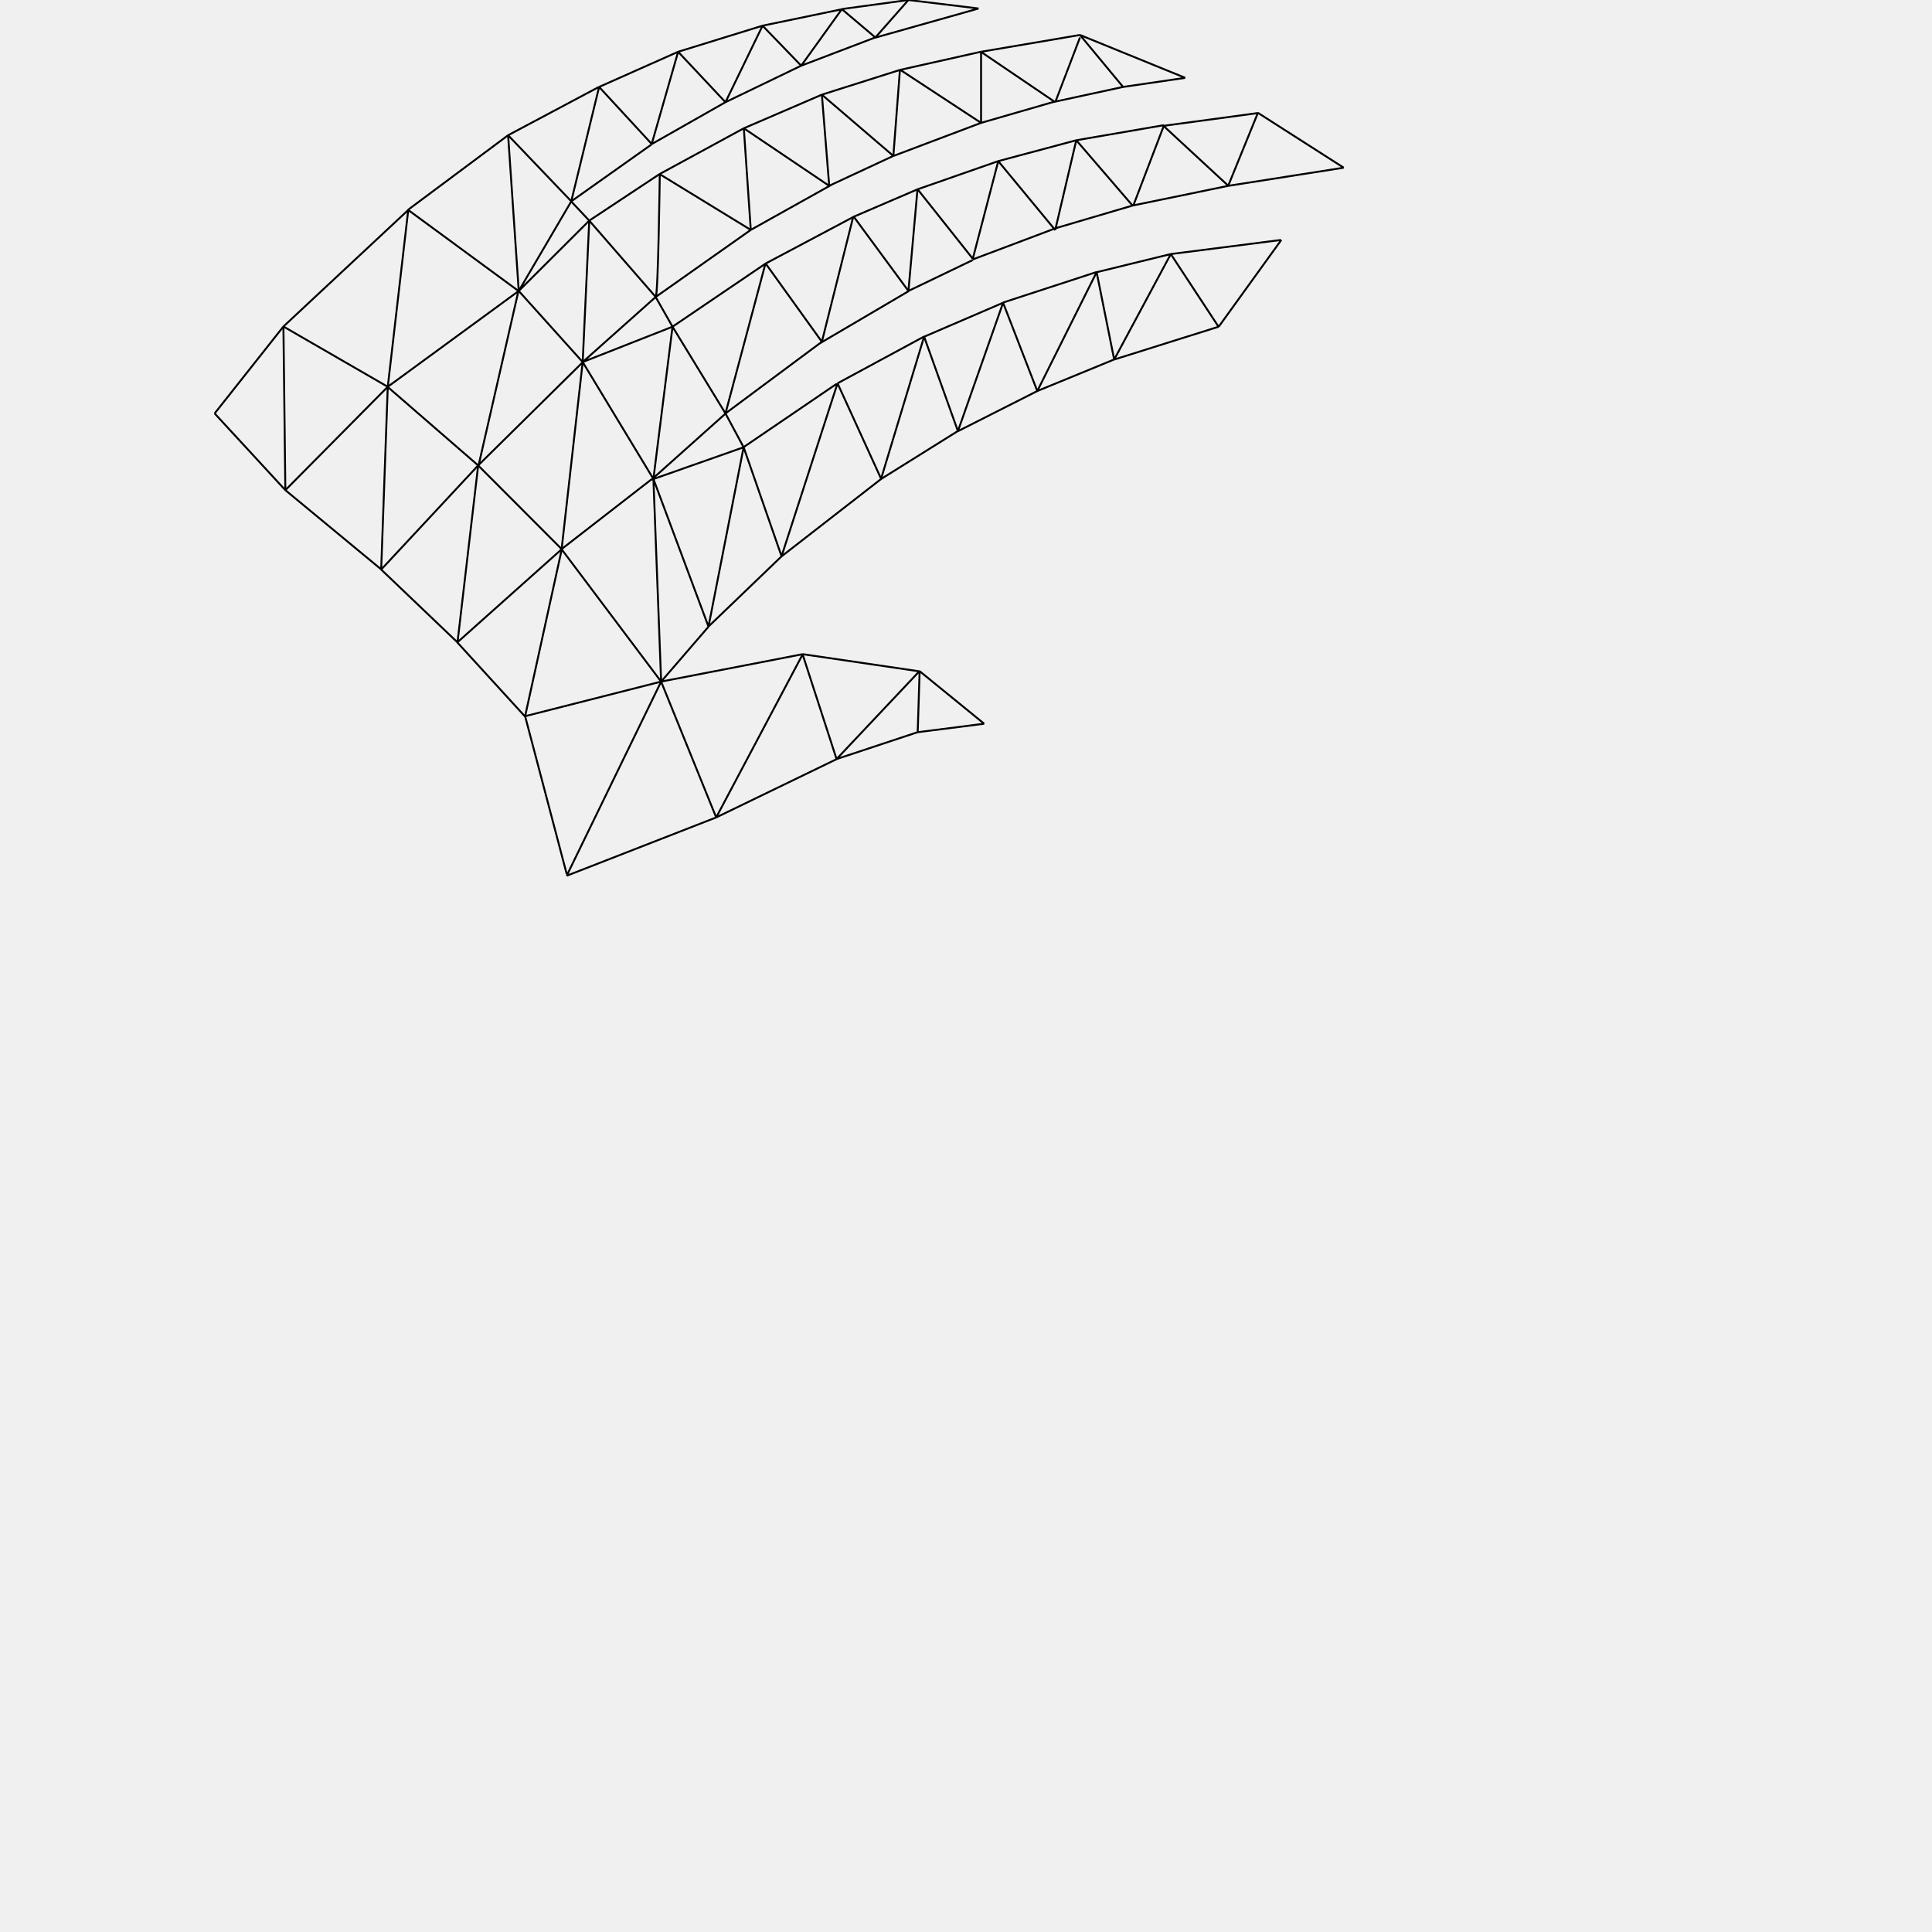
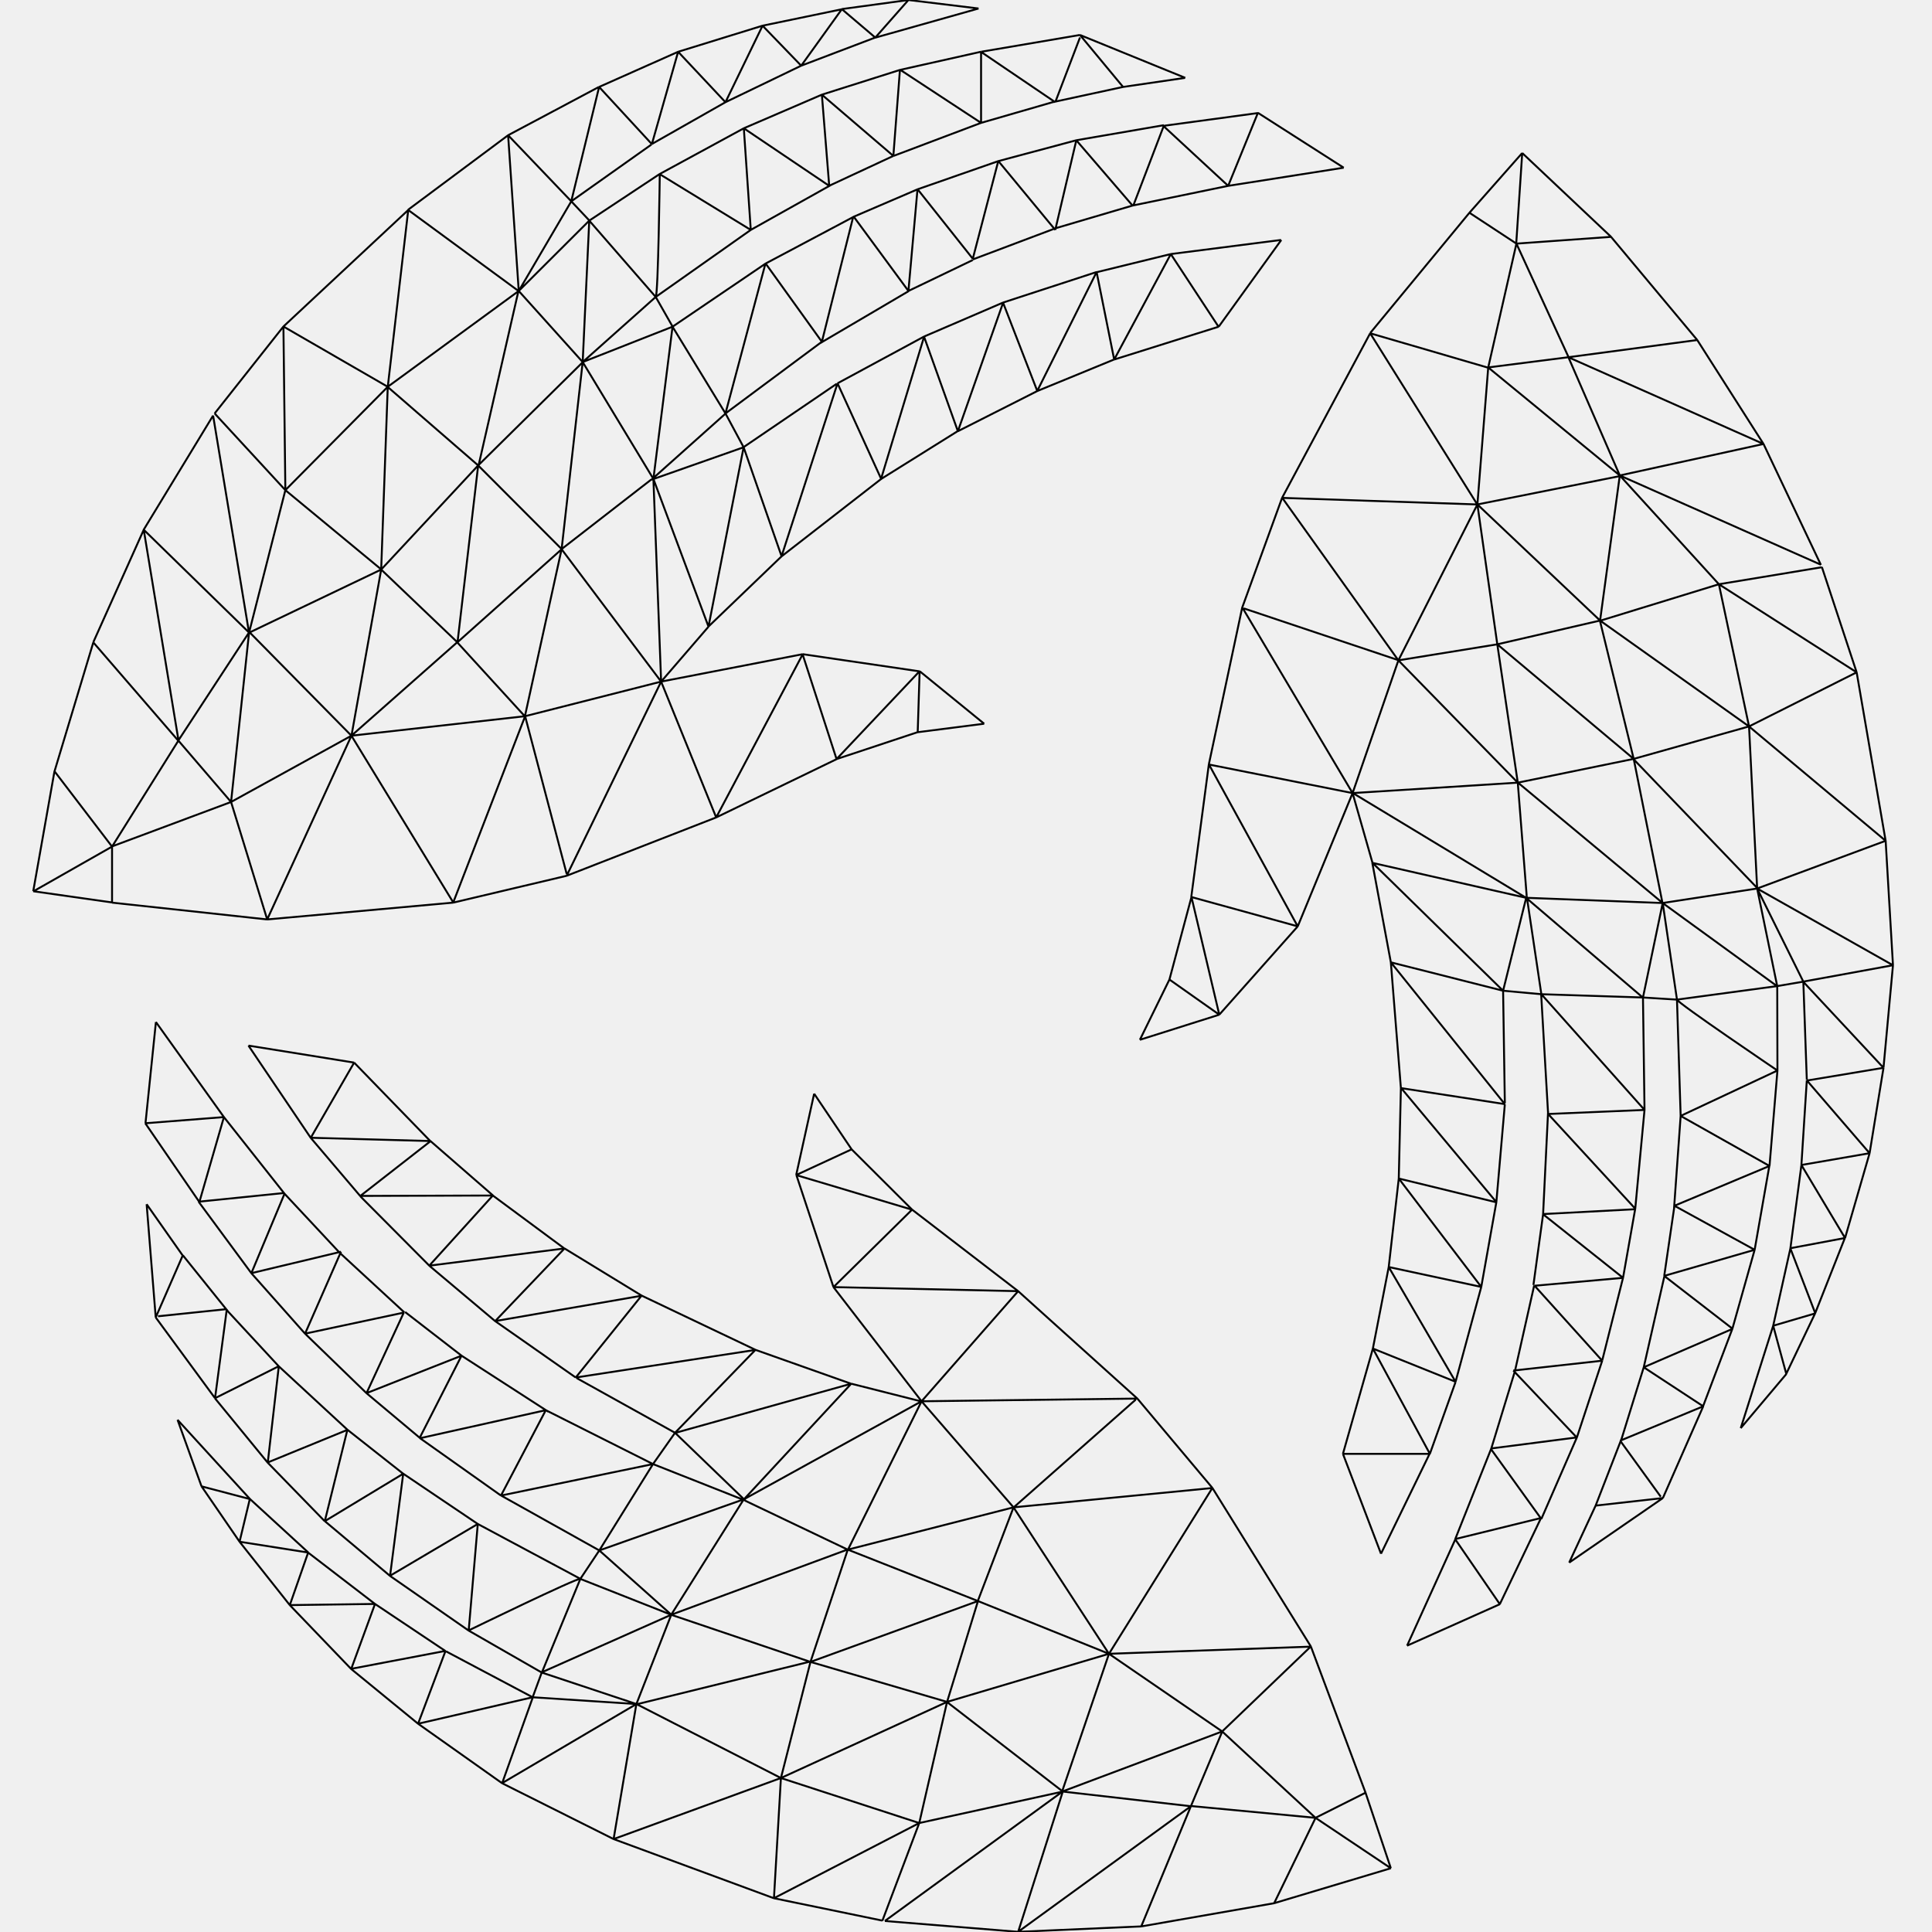
<svg xmlns="http://www.w3.org/2000/svg" version="1.1" id="Layer_1" x="0px" y="0px" viewBox="0 0 1000 1000" style="enable-background:new 0 0 1000 1000;" xml:space="preserve">
  <style type="text/css">
	.st0{fill:#FFFFFF;stroke:#000000;stroke-miterlimit:10;}
</style>
-   <path class="st0" d="M613.4,40.3L581.3,45 M581.3,45l-36.5,7.9 M544.8,52.9l-37,10.7 M581.3,45L559,18.1 M559,18.1l54.5,22.2   M546.2,52.9L559,19.4 M559,18.1l-51.2,8.7 M546.2,52.9l-38.5-26.1 M507.8,26.8v36.8 M507.8,63.6l-41.9-27.5 M465.8,36.2l41.9-9.4   M507.8,63.6l-45.3,17.1 M465.8,36.2l-3.4,44.5 M425.4,49l37,31.7 M425.4,49l40.4-12.8 M462.4,80.7l-33.3,15.5 M429.2,96.2L425.4,49   M425.4,49L385,66.4 M385,66.4l44.2,29.8 M388.6,119l41.7-23.3 M388.6,119L385,66.4 M385,66.4l-43.6,23.7 M388.6,119l-47.2-28.9   M339.4,153.7c1.3-1,2.1-63.6,2.1-63.6 M339.4,153.7l49.2-34.7 M341.4,90.1L305,114.2 M339.4,153.7L305,114.2 M348.1,169.1  l27.4,44.9 M375.5,214l20.7-77.6 M396.3,136.4l29.1,40.5 M425.4,176.9L375.5,214 M348.1,169.1l48.2-32.7 M396.3,136.4l45.4-24.1   M441.6,112.3l-16.2,64.6 M424.2,177.8l46.1-27.1 M442,112.3l28.2,38.3 M470.2,150.6l4.7-52.7 M503.5,133.9l-28.6-36 M470.2,150.6  l33.3-16 M441.6,112.3L474.9,98 M474.9,98l41.8-14.6 M516.7,83.4l-13.2,50.6 M503.5,134.3l42.7-16.1 M516.7,83.4l29.5,35.7   M546.2,119l10.9-46.5 M557.1,72.6l29.1,33.8 M586.2,106.4l-39.7,11.7 M516.7,83.4l40.4-10.8 M557.1,72.6l45.3-7.8 M602.5,64.8  l-15.9,41.6 M586.2,106.4l49.5-10.2 M602.5,65.4l33.3,30.8 M635.7,96.2l15.4-37.8 M651.1,58.4l44.4,28.4 M695.5,86.8l-59.8,9.4   M602.5,65.1l48.7-6.6 M384.9,231.5l19.7,56.6 M404.5,288l29-89.6 M433.5,198.4l22.6,49.5 M455.9,248.3l22.4-74 M478.3,174.2  l17.5,48.9 M495.8,223.2l23.4-66.5 M519.2,156.7l17.7,45.7 M536.9,202.4l30.7-61.5 M567.6,140.8l9.1,45.3 M576.7,186.1l29.3-54.6   M606,131.5l24.7,37.6 M630.8,169.1l32.4-44.9 M663.1,124.2l-57.1,7.3 M606,131.5l-38.4,9.4 M567.6,140.8l-48.4,15.8 M519.2,156.7  l-40.9,17.6 M478.3,174.2l-44.8,24.2 M433,198.7l-48.2,32.8 M404.5,288l51.6-40.1 M456.1,247.9l39.7-24.8 M495.8,223.2l41.1-20.8   M536.9,202.4l39.7-16.3 M576.7,186.1l54.1-17 M337.2,248.3l47.7-16.8 M263,70l32.6,34.1 M263,70l47-25 M310.1,45l-14.4,59.1   M295.7,104.2l41.5-29.4 M310.1,45l27.3,29.6 M351,26.8l-13.7,47.8 M375.5,52.9L351,26.8 M375.5,52.9l19.2-39.6 M394.7,13.3l20,20.7   M414.7,34l21-29.2 M453.1,19.4L435.7,4.7 M453.1,19.4L470.2,0 M470.2,0l36.3,4.4 M506.5,4.4l-53.5,15.1 M414.7,34l38.3-14.6   M414.7,34l-39.2,18.9 M375.5,52.9l-38.2,21.7 M310.1,45L351,26.8 M351,26.8l43.7-13.5 M394.7,13.3l41-8.5 M435.7,4.7L470.2,0   M337.2,248.3l38.4-34.3 M375.5,214l9.4,17.5 M348.1,169.1l-46.5,18.3 M301.6,187.4l37.8-33.7 M348.1,169.1l-8.7-15.3 M305,114.2  l-36.6,36.5 M268.5,150.6l27.2-46.4 M305,114.2l-9.4-10 M263,70l-51.8,38.6 M211.3,108.7l57.2,42 M268.5,150.6L263,70 M301.6,187.4  l3.4-73.3 M268.5,150.6l33.1,36.8 M301.6,187.4l36.6,60.5 M338.2,247.9l9.9-78.8 M338.2,247.9l28.5,76.4 M404.5,288l-37.8,36.3   M366.7,324.4l18.2-92.9 M366.7,324.4l-24.5,28.4 M342.2,352.8l-51.5-68.5 M290.7,284.2l46.4-36 M247.5,240.9l43.3,43.4   M247.5,240.9l54.1-53.4 M247.5,240.9l-46.8-40.6 M268.5,150.6l-67.8,49.6 M200.7,200.2l-54-31.2 M211.3,108.7L146.7,169   M211.3,108.7l-10.6,91.6 M268.3,150.8l-20.8,91 M301.6,187.4l-10.9,96.8 M338.2,247.9l4,104.9 M200.7,200.2l-53,53.5 M146.7,169  l-35.6,45 M147.7,253.7L111.1,214 M147.7,253.7l49.6,41 M197.3,294.8l50.2-53.9 M197.3,294.8l39.5,37.7 M236.7,332.5l54-48.2   M236.7,332.5l35,38.3 M271.8,370.7l70.4-17.9 M342.2,352.8l28.5,70.3 M370.7,423.1l-77.4,30.2 M293.3,452.3l-21.5-81.6   M370.7,423.1l62.4-30.2 M433,392.9l-17.6-54.3 M415.5,338.6l-73.3,14.2 M415.5,338.6l60.5,8.9 M476,347.4l-1,31.6 M474.9,379  L433,392.9 M474.9,379l34.5-4.4 M509.4,374.6L476,347.4 M146.7,169l1,84.7 M200.7,200.2l-3.4,94.5 M247.5,240.9l-10.7,91.6   M271.8,370.7l19-86.5 M342.2,352.8l-48.9,100.5 M415.5,338.6l-44.8,84.5 M433,392.9l42.9-45.5" />
+   <path class="st0" d="M613.4,40.3L581.3,45 M581.3,45l-36.5,7.9 M544.8,52.9l-37,10.7 M581.3,45L559,18.1 M559,18.1l54.5,22.2   M546.2,52.9L559,19.4 M559,18.1l-51.2,8.7 M546.2,52.9l-38.5-26.1 M507.8,26.8v36.8 M507.8,63.6l-41.9-27.5 M465.8,36.2l41.9-9.4   M507.8,63.6l-45.3,17.1 M462.4,80.7l3.4-44.5 M425.4,49l37,31.7 M425.4,49l40.4-12.8 M462.4,80.7l-33.3,15.5 M429.2,96.2L425.4,49   M425.4,49L385,66.4 M429.2,96.2L385,66.4 M430.2,95.7L388.6,119 M388.6,119L385,66.4 M385,66.4l-43.6,23.7 M388.6,119l-47.2-28.9   M339.4,153.7c1.3-1,2.1-63.6,2.1-63.6 M339.4,153.7l49.2-34.7 M341.4,90.1L305,114.2 M339.4,153.7L305,114.2 M348.1,169.1  l27.4,44.9 M375.5,214l20.7-77.6 M396.3,136.4l29.1,40.5 M375.5,214l49.9-37.1 M348.1,169.1l48.2-32.7 M396.3,136.4l45.4-24.1   M441.6,112.3l-16.2,64.6 M424.2,177.8l46.1-27.1 M442,112.3l28.2,38.3 M470.2,150.6l4.7-52.7 M503.5,133.9l-28.6-36 M470.2,150.6  l33.3-16 M441.6,112.3L474.9,98 M474.9,98l41.8-14.6 M516.7,83.4l-13.2,50.6 M503.5,134.3l42.7-16.1 M546.2,119l-29.5-35.7   M557.1,72.6L546.2,119 M586.2,106.4l-29.1-33.8 M586.2,106.4l-39.7,11.7 M516.7,83.4l40.4-10.8 M557.1,72.6l45.3-7.8 M586.6,106.4  l15.9-41.6 M586.2,106.4l49.5-10.2 M635.7,96.2l-33.3-30.8 M635.7,96.2l15.4-37.8 M651.1,58.4l44.4,28.4 M695.5,86.8l-59.8,9.4   M602.5,65.1l48.7-6.6 M384.9,231.5l19.7,56.6 M404.5,288l29-89.6 M433.5,198.4l22.6,49.5 M455.9,248.3l22.4-74 M495.8,223.2  l-17.5-48.9 M519.2,156.7l-23.4,66.5 M536.9,202.4l-17.7-45.7 M567.6,140.8l-30.7,61.5 M567.6,140.8l9.1,45.3 M576.7,186.1  l29.3-54.6 M606,131.5l24.7,37.6 M630.8,169.1l32.4-44.9 M663.1,124.2l-57.1,7.3 M606,131.5l-38.4,9.4 M567.6,140.8l-48.4,15.8   M478.3,174.2l40.9-17.6 M478.3,174.2l-44.8,24.2 M433,198.7l-48.2,32.8 M404.5,288l51.6-40.1 M456.1,247.9l39.7-24.8 M495.8,223.2  l41.1-20.8 M536.9,202.4l39.7-16.3 M630.8,169.1l-54.1,17 M384.9,231.5l-47.7,16.8 M295.7,104.2L263,70 M263,70l47-25 M310.1,45  l-14.4,59.1 M295.7,104.2l41.5-29.4 M310.1,45l27.3,29.6 M337.4,74.6L351,26.8 M375.5,52.9L351,26.8 M375.5,52.9l19.2-39.6   M394.7,13.3l20,20.7 M414.7,34l21-29.2 M435.7,4.7l17.3,14.7 M453.1,19.4L470.2,0 M470.2,0l36.3,4.4 M506.5,4.4l-53.5,15.1   M453.1,19.4L414.7,34 M414.7,34l-39.2,18.9 M375.5,52.9l-38.2,21.7 M310.1,45L351,26.8 M351,26.8l43.7-13.5 M394.7,13.3l41-8.5   M435.7,4.7L470.2,0 M337.2,248.3l38.4-34.3 M375.5,214l9.4,17.5 M348.1,169.1l-46.5,18.3 M301.6,187.4l37.8-33.7 M339.4,153.7  l8.7,15.3 M305,114.2l-36.6,36.5 M268.5,150.6l27.2-46.4 M295.7,104.2l9.4,10 M263,70l-51.8,38.6 M211.3,108.7l57.2,42 M268.5,150.6  L263,70 M301.6,187.4l3.4-73.3 M268.5,150.6l33.1,36.8 M301.6,187.4l36.6,60.5 M338.2,247.9l9.9-78.8 M338.2,247.9l28.5,76.4   M404.5,288l-37.8,36.3 M366.7,324.4l18.2-92.9 M366.7,324.4l-24.5,28.4 M342.2,352.8l-51.5-68.5 M290.7,284.2l46.4-36 M290.7,284.2  l-43.3-43.4 M247.5,240.9l54.1-53.4 M247.5,240.9l-46.8-40.6 M268.5,150.6l-67.8,49.6 M200.7,200.2l-54-31.2 M211.3,108.7L146.7,169   M211.3,108.7l-10.6,91.6 M268.3,150.8l-20.8,91 M301.6,187.4l-10.9,96.8 M338.2,247.9l4,104.9 M200.7,200.2l-53,53.5 M146.7,169  l-35.6,45 M111.1,214l36.6,39.7 M147.7,253.7l49.6,41 M197.3,294.8l50.2-53.9 M197.3,294.8l39.5,37.7 M236.7,332.5l54-48.2   M236.7,332.5l35,38.3 M271.8,370.7l70.4-17.9 M342.2,352.8l28.5,70.3 M370.7,423.1l-77.4,30.2 M293.3,452.3l-21.5-81.6   M370.7,423.1l62.4-30.2 M433,392.9l-17.6-54.3 M415.5,338.6l-73.3,14.2 M415.5,338.6l60.5,8.9 M476,347.4l-1,31.6 M474.9,379  L433,392.9 M474.9,379l34.5-4.4 M509.4,374.6L476,347.4 M146.7,169l1,84.7 M200.7,200.2l-3.4,94.5 M247.5,240.9l-10.7,91.6   M290.7,284.2l-19,86.5 M342.2,352.8l-48.9,100.5 M415.5,338.6l-44.8,84.5 M476,347.4L433,392.9 M110.3,215.1l-36,59.2 M74.4,274.2  l54.5,53.2 M128.9,327.5l18.8-73.8 M128.9,327.5l68.4-32.7 M129.4,327.5l52.5,53.3 M181.9,380.8l54.8-48.4 M181.9,380.8l89.9-10.1   M181.9,380.8l52.7,86.3 M234.6,467.2l58.7-13.9 M271.8,370.7l-37.2,96.4 M197.3,294.8l-15.4,86.1 M110.3,215.1l18.6,112.4   M74.4,274.2l-26.1,58.2 M48.3,332.5l44,50.9 M92.3,383.3l36.5-55.8 M92.3,383.3l27.3,31.8 M119.6,415.1l62.3-34.3 M119.6,415.1  l18.7,60.8 M138.3,475.9l96.3-8.7 M74.4,274.2l18,109.1 M128.9,327.5l-9.3,87.6 M181.9,380.8l-43.6,95.1 M48.3,332.5l-20.1,66.8   M28.2,399.2L58,438.2 M58,438.2l34.3-54.8 M119.6,415.1l-61.6,23 M58,438.2v29 M58,467.2l80.3,8.7 M58,438.2l-40.8,23.2   M17.2,461.3l11-62.1 M17.2,461.3l40.8,5.8 M812.2,808.8l13.7-29.5 M825.9,779.3l13.5-34.8 M839.4,744.5l11.4-36.8 M825.9,779.3  l34.8-3.9 M860.7,775.4l-48.5,33.4 M859.6,774.7l-21-29 M860.7,775.4l20.9-47.5 M838.6,745.7l43-17.8 M881.6,727.9l-30.8-20.2   M850.8,707.7l46-19.9 M896.7,687.7l-15.2,40.2 M850.8,707.7l10.7-47.2 M896.7,687.7l-35.3-27.3 M861.4,660.4l46.8-13.5   M896.7,687.7l11.5-40.8 M866.7,624.1l-5.3,36.3 M866.7,624.1l41.5,22.8 M908.2,646.9l7.6-43.4 M915.9,603.5l-49.2,20.6   M869.9,577.6l-3.4,47.6 M869.9,577.6l46,25.9 M915.9,603.5l4.1-49.4 M869.9,577.6l50.1-23.5 M868,517.4c0.1,1.6,52,36.7,52,36.7   M868,517.4l1.9,60.2 M920,554.1l-0.1-43.6 M868,517.4l51.9-7 M797.8,514.6l52.6,1.7 M797.8,514.6l53.5,60 M851.2,574.5l-49.9,2.1   M801.3,576.6l-3.6-62 M850.4,516.3l0.8,58.2 M846.4,625.6l4.8-51.1 M846.4,625.6l-45.1-49 M801.3,575.1l-2.6,53.4 M846.2,625.9  l-47.5,2.5 M798.7,628.5l41.4,32.9 M794.3,665.5l45.8-4.1 M798.7,628.5l-5,36.6 M846.4,625.6l-6.3,35.7 M840.1,661.3l-10.8,42.9   M829.3,704.3l-35-38.8 M794.1,665.3l-10,44.5 M829.3,704.3l-46,5.1 M783.3,709.4l32.8,34.6 M816.2,744l-44.2,5.7 M784,710.1  l-12.1,39.6 M829.3,704.3L816.2,744 M816.2,744l-18.4,42.2 M797.7,786.1l-26-36.1 M771.9,749.7l-18.7,47 M797.3,785.8l-44,10.8   M753.2,796.7l23.1,33.6 M776.4,830.3l-48.1,21.5 M728.3,851.8l25-55.1 M797.5,786l-21.2,44.3 M778,512.8l-58.1-14.7 M719.9,498.1  l59,73.4 M725.2,563.2l53.8,8.3 M725,562.9l49.6,59.4 M774.5,622.3L724,610 M766.7,666.1L724,610 M766.7,666.1l-47.9-10.3   M718.8,655.8l34.6,59.4 M753.4,715.2L710.6,698 M710.6,698l29.5,54.5 M740.1,752.5l-45,0 M695.1,752.5l19.7,51.7 M714.8,804.2  l25.2-51.8 M740.1,752.5l13.3-37.2 M753.4,715.2l13.3-49.1 M766.7,666.1l7.8-43.8 M774.5,622.3l4.4-50.7 M778.9,571l-0.9-58.2   M719.9,498.1l5.2,65.1 M724,610l1.1-46.8 M724,610l-5.2,45.8 M718.8,655.8l-8.2,42.2 M695.1,752.5l15.5-54.5 M790.2,463.7  L778,512.8 M979.8,499.6l-46.5,8.5 M979.8,499.6l-4.9,53 M974.9,552.7l-41.5-44.5 M933.4,508.1l1.8,50.8 M974.9,552.7l-39.7,6.6   M935.2,559.2l32.5,37.7 M932.4,603l35.3-6.1 M932.4,603l22.6,37.8 M954.9,640.8l-28.3,5.3 M926.7,646.2l12.9,33.6 M917.8,686.2  l21.8-6.4 M917.8,686.2l6.8,25 M924.6,711.2l-23.6,28 M901,739.2l16.8-53 M917.8,686.2l8.9-40 M926.7,646.2l5.7-43.1 M932.4,603  l2.8-43.8 M974.9,552.7l-7.2,44.2 M967.7,596.9l-12.7,43.9 M939.5,679.8l15.4-39 M939.5,679.8l-15,31.4 M790.2,463.7l7.6,50.9   M797.8,514.6l-19.7-1.8 M850.4,516.3l10.2-48.9 M868,517.4l-7.4-50.1 M850.4,516.3l17.6,1.1 M909.5,459.9l10.4,50.6 M909.5,459.9  l23.9,48.2 M933.4,508.1l-13.5,2.3 M979.8,499.6l-3.8-64.5 M976,435.2l-66.5,24.7 M909.5,459.9l70.3,39.7 M919.9,510.5l-59.3-43.1   M909.5,459.9l-48.9,7.5 M860.6,467.4l-70.6-2.7 M789.9,464.7l60.4,51.6 M789.9,464.7l-79.6-18.1 M719.9,498.1l-9.6-51.5   M710.4,446.6l67.6,66.2 M710.4,446.6l-10.3-36.1 M785.6,405.1l-85.5,5.4 M785.6,405.1l4.6,58.5 M845.6,392.8l-60,12.3 M845.6,392.8  l14.9,74.6 M845.6,392.8l59.7-16.8 M909.5,459.9l-4.2-83.9 M961,348l-55.7,28 M976,435.2L961,348 M905.3,376l70.7,59.2 M909.5,459.6  l-64.6-67.3 M860.6,467.4l-74.9-62.3 M789.9,464.7l-89.8-54.3 M905.3,376l-15.6-73.6 M961,348l-18-54.5 M889.7,302.4l53.3-8.8   M889.7,302.4l-61.5,18.9 M845.6,392.8l-17.5-71.6 M828.2,321.2L775,333.5 M775,333.5l10.6,71.6 M775,333.5l-51.2,8.3 M723.8,341.8  l-23.7,68.7 M700.1,410.5l-74.4-14.8 M625.7,395.6l17.3-81.3 M643.8,314.9l80,26.8 M625.7,395.6l-9.1,68.7 M616.7,464.3l55.1,15.2   M671.7,479.5l28.4-69 M671.7,479.5l-40.6,45.7 M605.3,507l25.8,18.2 M616.7,464.3L605.3,507 M605.3,507L590,538.2 M590,538.2  l41.1-13 M889.7,302.4L961,348 M905.3,376l-77.1-54.8 M845.6,392.8L775,333.5 M785.6,405.1l-61.9-63.4 M700.1,410.5L643,314.4   M671.7,479.5l-46-83.9 M631.1,525.2l-14.4-60.9 M912.8,229.8l29.7,62.6 M912.8,229.8l-74.4,16.3 M889.7,302.4l-51.3-56.3   M838.4,246.1l-10.2,75.1 M838.1,246.5l-73.4,14.6 M764.7,261.1l10.3,72.4 M764.7,261.1l-40.9,80.7 M663.6,257.7l101.1,3.4   M663.6,257.7L643,314.4 M723.8,341.8l-60.1-84.1 M764.7,261.1l63.5,60.1 M942.5,292.3l-104.1-46.2 M878.5,176l34.3,53.8   M811.8,184.9l66.7-8.9 M811.8,184.9l26.6,61.2 M811.8,184.9l-41.6,5.3 M770.3,190.2l-5.6,70.9 M709.2,172.5l61,17.8 M709.2,172.5  l-45.6,85.2 M912.8,229.8l-101-44.9 M838.4,246.1l-68.1-55.9 M709.2,172.5l55.5,88.7 M878.5,176l-44.7-53.5 M784.9,126.1l48.9-3.5   M784.9,126.1l27,58.8 M770.3,190.2l14.6-64.1 M784.9,126.1l-24.2-15.9 M760.6,110.1l-51.4,62.3 M787.9,79.2l-3.1,46.8 M787.9,79.2  l45.9,43.3 M787.9,79.2l-27.3,30.9 M75.9,623.3l18.7,26.6 M118.1,678.9l-23.4-29.1 M144.3,707.2l-26.2-28.3 M94.6,649.8l-14,32.1   M80.6,681.9l-4.7-58.6 M117.4,677.6l-35.6,3.7 M80.6,681.9l30.7,41.8 M111.3,723.7l6.1-46.1 M111.3,723.7l32.9-16.5 M144.3,707.2  l-5.7,49.8 M138.5,757l-27.2-33.2 M179.8,740l-35.6-32.9 M138.5,757l41.3-16.9 M168.1,787.4l11.7-47.3 M168.1,787.4L138.5,757   M208.7,762.8L179.8,740 M208.7,762.8l-40.5,24.5 M201.9,815.7l-33.7-28.3 M208.7,762.8l-6.8,52.8 M247.3,788.8l-39.6-26.7   M247.3,788.8l-45.4,26.8 M201.9,815.7l40.7,28.3 M247.3,788.8l-4.7,55.1 M300.4,817.2c-1.5-0.7-57.8,26.7-57.8,26.7 M300.4,817.2  l-53.1-28.4 M242.6,844l37.8,21.7 M300.4,817.2l-19.9,48.4 M310.2,802.5l27.8-44.7 M338,757.8l-78.7,16.3 M259.3,774.1l23.2-44.2   M282.5,729.9l55.5,27.9 M310.2,802.5l-50.8-28.4 M259.3,774.1l-41.9-29.7 M217.5,744.4l65-14.5 M283.8,730.7l-44.9-29 M217.3,744.1  l21.6-42.4 M238.9,701.7l-49.2,19.4 M189.7,721.1l19.3-41.7 M238.9,701.7l-29.2-22.6 M217.5,744.4l-27.8-23.3 M189.7,721.1  l-31.8-30.8 M157.9,690.3l51.1-10.9 M209.3,679.3l-33.5-30.9 M157.9,690.3l18.6-42.4 M176.5,647.9L130.1,659 M130.1,659l17.2-41.2   M147.3,617.9l28.3,30.3 M157.9,690.3L130.1,659 M130.1,659l-27.3-37 M102.8,622l44.3-4.5 M147.3,617.9l-31.4-39.7 M115.9,578.2  l-12.6,43.6 M115.9,578.2l-40.7,3.2 M80.7,529l-5.4,52.4 M80.7,529l35.2,49.2 M103,621.9l-27.8-40.5 M349.4,741.6l41.7-43   M391.1,698.7L298,713 M298,713l34.1-42.4 M256.3,683.8l76.2-13.2 M256.3,683.8l35.9-37.6 M292.2,646.2l-69.9,8.9 M255.1,618.8  l-32.9,36.3 M255.1,618.8l-68.8,0.2 M186.4,619.1l36.4-28.4 M222.8,590.6l-62-1.7 M183.3,550l-22.5,39 M183.3,550l-54.7-8.8   M128.6,541.2l32.2,47.7 M160.8,588.9l25.6,30.1 M186.4,619.1l35.9,36.1 M222.3,655.2l34.1,28.7 M256.3,683.8L298,713 M349.4,741.6  l-50.9-28.3 M391.1,698.7l-59-28.1 M292.2,646.2l39.9,24.4 M255.1,618.8l37,27.4 M222.8,590.6l32.4,28.2 M183.3,550l39.5,40.7   M385.8,776.7l-36.4-35.1 M259.9,923l15.9-44.5 M259.9,923l-43.5-30.8 M275.7,878.5l-59.3,13.7 M275.7,878.5l-44.9-23.8   M216.4,892.2l14.2-37.7 M230.6,854.5l-48.9,9.3 M194.1,830.2l-12.3,33.6 M150,830.8l44-0.6 M150,830.8l9.5-27.2 M159.6,803.6  L124,798 M129.3,775.9L124,798 M129.3,775.9l-25.1-6.6 M104.3,769.3l-12.4-34.4 M91.9,734.9l37.5,41 M159.6,803.6l-30.2-27.7   M194.1,830.2l-34.5-26.5 M194.1,830.2l36.5,24.4 M216.4,892.2l-34.7-28.4 M150,830.8l31.7,33 M150,830.8L124,798 M104.3,769.3  L124,798 M385.8,776.7L338,757.8 M338,757.8l11.4-16.2 M310.2,802.5l37.3,33.3 M347.4,835.8l-47.1-18.6 M310.2,802.5l-9.8,14.7   M280.4,865.7l49,16.3 M329.4,882l-53.7-3.5 M280.4,865.7l-4.7,12.8 M259.9,923l57.7,28.9 M317.6,951.9l11.8-70 M329.4,882l-69.6,41   M347.4,835.8l-67,29.8 M329.4,882l18-46.1 M347.4,835.8l37.6-59.8 M385.1,776l-74.9,26.5 M385.1,776l55.5-59.8 M391.1,698.7  l49.4,17.5 M440.6,716.2l-91.2,25.5 M440.6,716.2l36.4,9.2 M477,725.3l-38.1,76.8 M438.8,802.1l-53-25.3 M419.5,860.2l19.3-58.1   M419.5,860.2l-72.1-24.4 M404.2,920.3l15.3-60.1 M329.4,882l74.8,38.3 M404.2,920.3l-3.6,62.2 M317.6,951.9l82.9,30.6 M317.6,951.9  l86.6-31.6 M329.7,882.1l90.6-22.3 M347.4,835.8l91.4-33.8 M385.1,776l91.9-50.7 M404.2,920.3l71.6,23.3 M400.5,982.5l56.2,11.6   M475.8,943.6l-19.1,50.6 M475.8,943.6l14.4-62.7 M490.2,880.9l-70.7-20.7 M506.2,828.7l-16,52.2 M506.2,828.7l-67.3-26.6   M524.6,780.2l-18.5,48.5 M524.6,780.2L477,725.3 M477,725.3l50-57 M527,668.3l61.7,55.6 M587.9,724.4l-63.2,55.8 M527,668.3  l-54.9-42.2 M472.1,626.1l-40.7,40.1 M431.4,666.2l45.6,59.1 M431.4,666.2l-19.2-58 M412.1,608.2l28.7-13.3 M472.1,626.1l-31.3-31.2   M440.8,594.9l-19.4-28.8 M421.4,566.1l-9.3,42.1 M475.8,943.6l-75.2,38.9 M490.2,880.9l-86,39.4 M419.5,860.2l86.7-31.5   M524.6,780.2l-85.8,21.9 M477,725.3l111.8-1.4 M431.4,666.2l95.6,2.1 M412.1,608.2l59.9,17.9 M458,994.3l69,5.6 M527,999.9  l23.1-72.6 M475.8,943.6l74.4-16.3 M550.1,927.3l-60-46.4 M549.9,926.8L574,856 M574,856l-67.8-27.3 M574,856l-49.4-75.8 M574,856  l53.5-85.8 M627.5,770.1l-38.8-46.2 M524.6,780.2l102.9-10 M490.2,880.9L574,856 M458,994.3l92.1-67.1 M590.8,997.1l-63.7,2.8   M616.4,934.9l-25.7,62.2 M550.1,927.3l66.3,7.6 M616.4,934.9l16.2-38.6 M632.6,896.2L574,856 M632.6,896.2l45.9-44 M678.5,852.2  l-51-82.1 M527,999.9l89.4-65 M632.6,896.2l-82.5,31 M574,856l104.5-3.7 M590.8,997.1l68.7-12 M659.5,985.1l21.4-44.1 M680.9,940.9  l-64.4-6.1 M632.6,896.2l48.3,44.7 M680.9,940.9l25.9-13 M706.8,927.9l-28.3-75.7 M680.9,940.9l39,26.1 M719.9,967l-60.4,18.1   M706.8,927.9l13.1,39.1" />
</svg>
